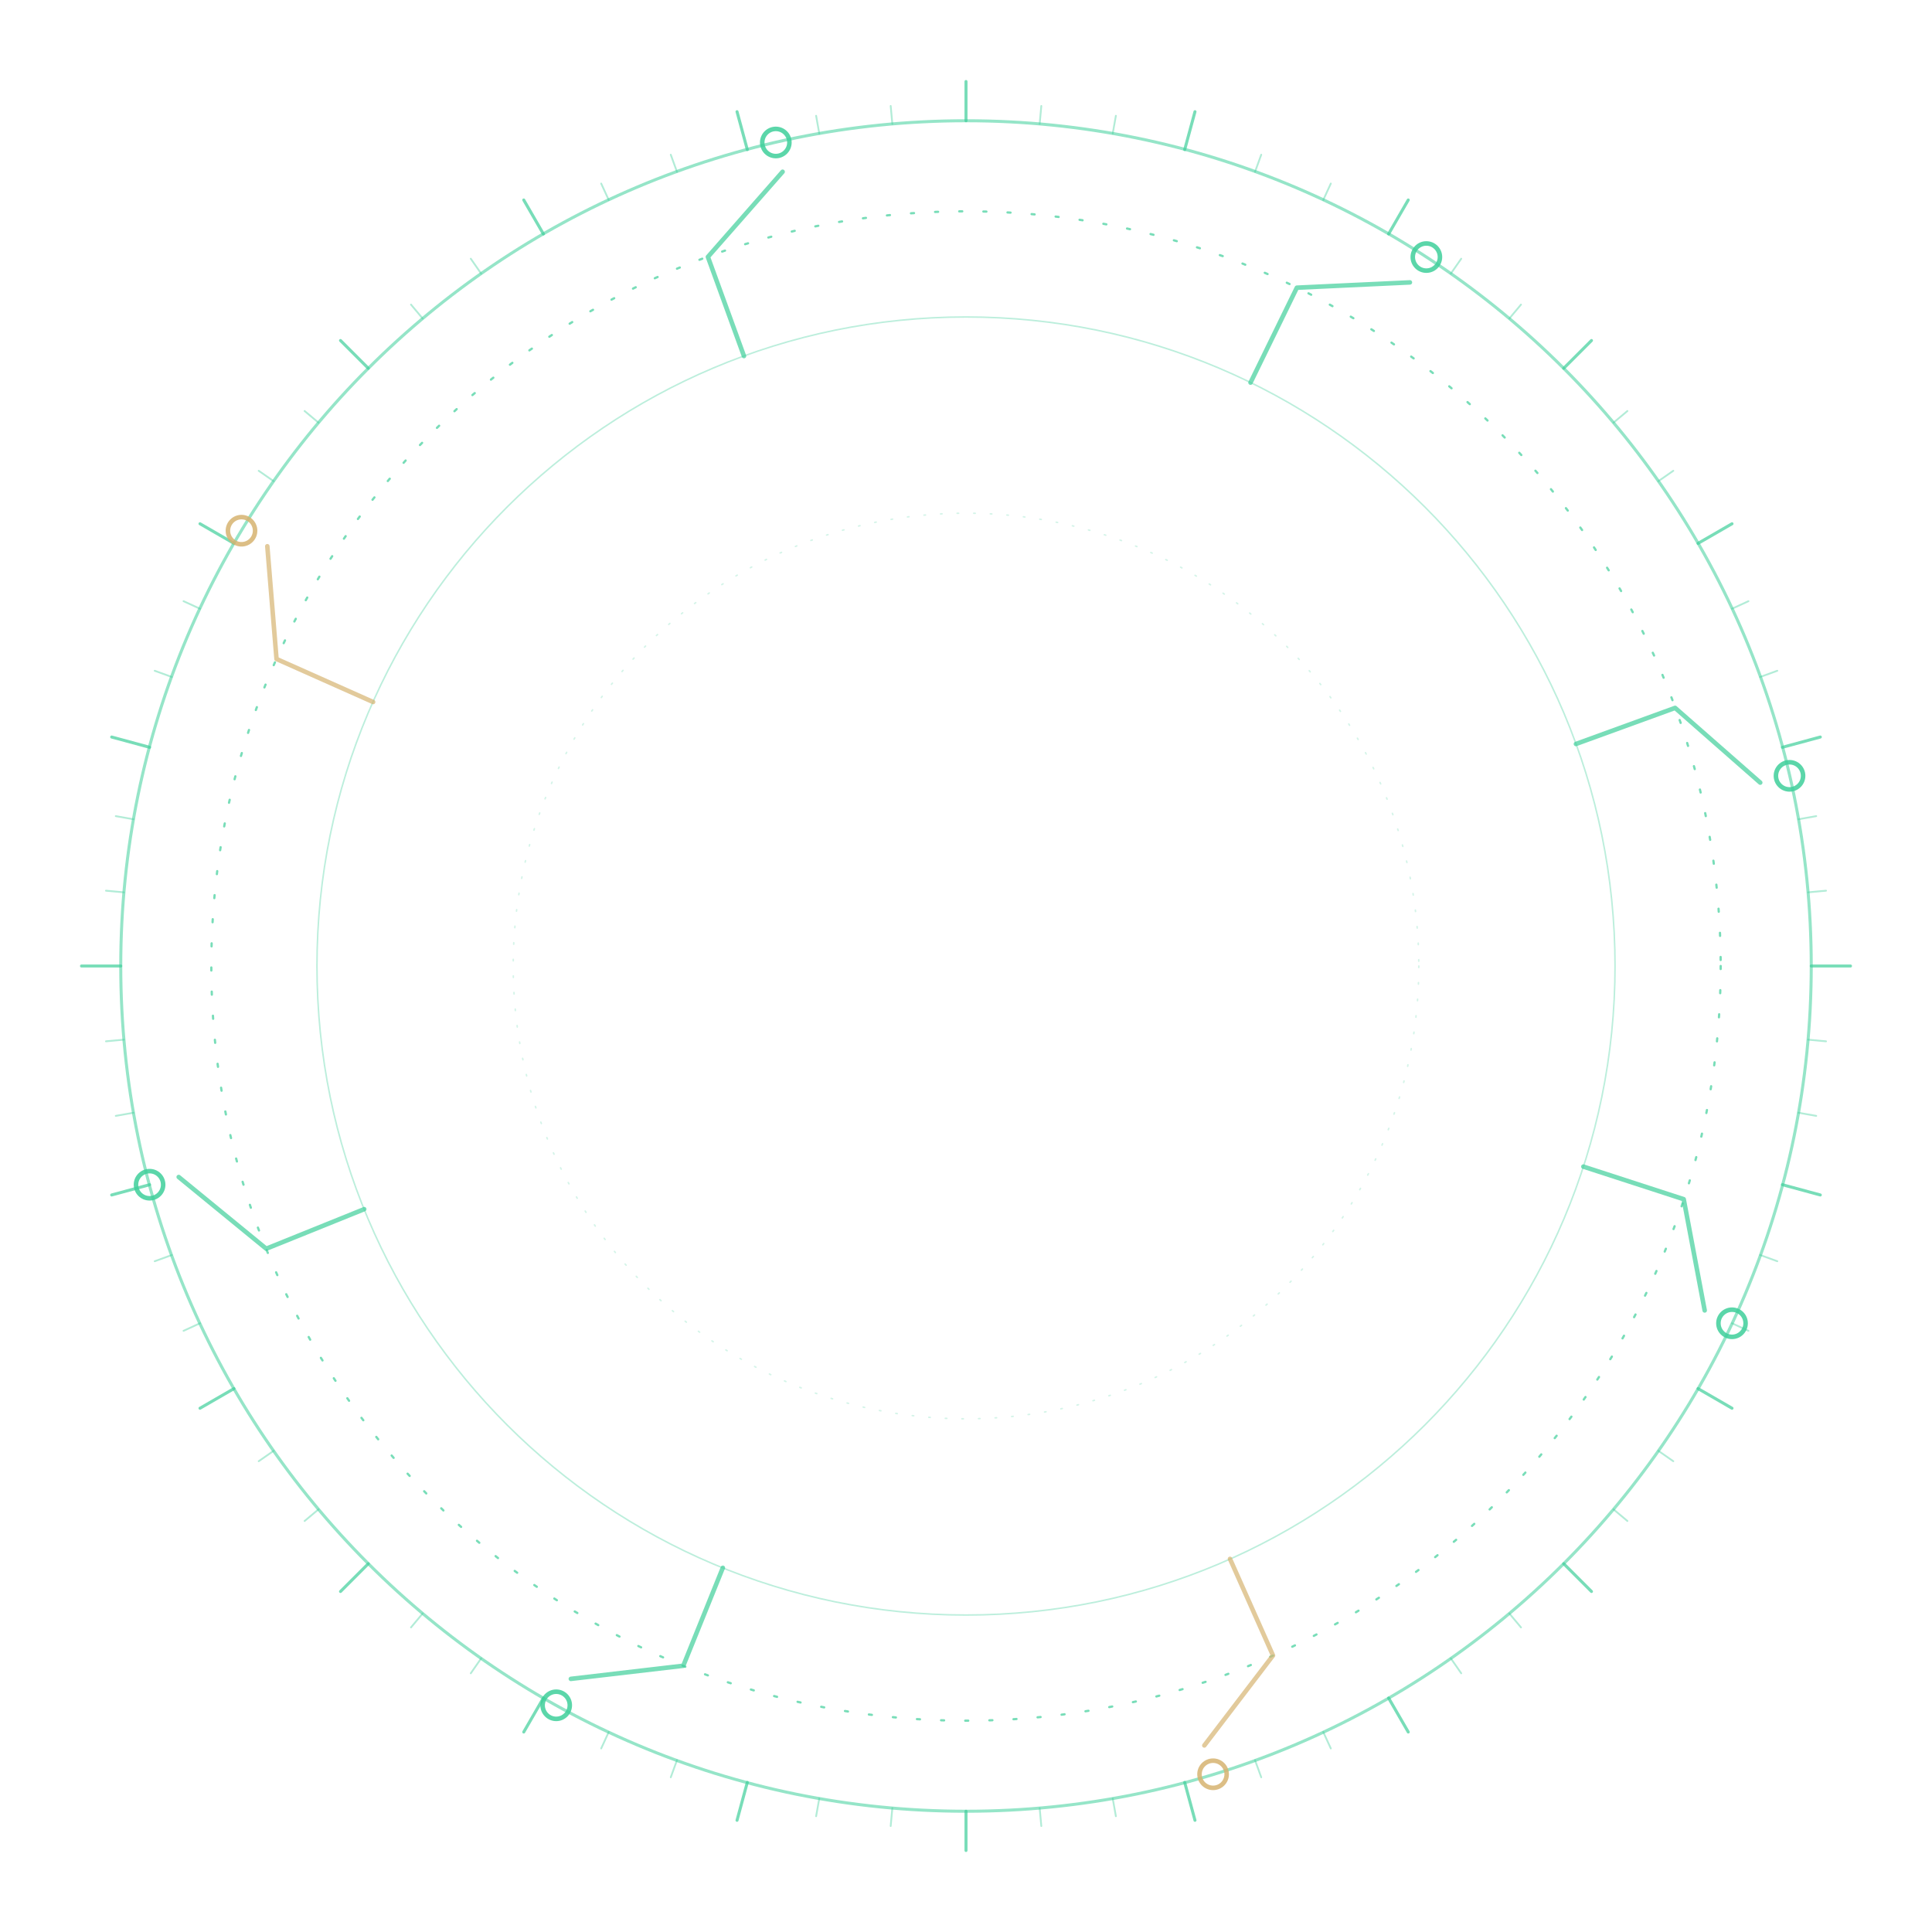
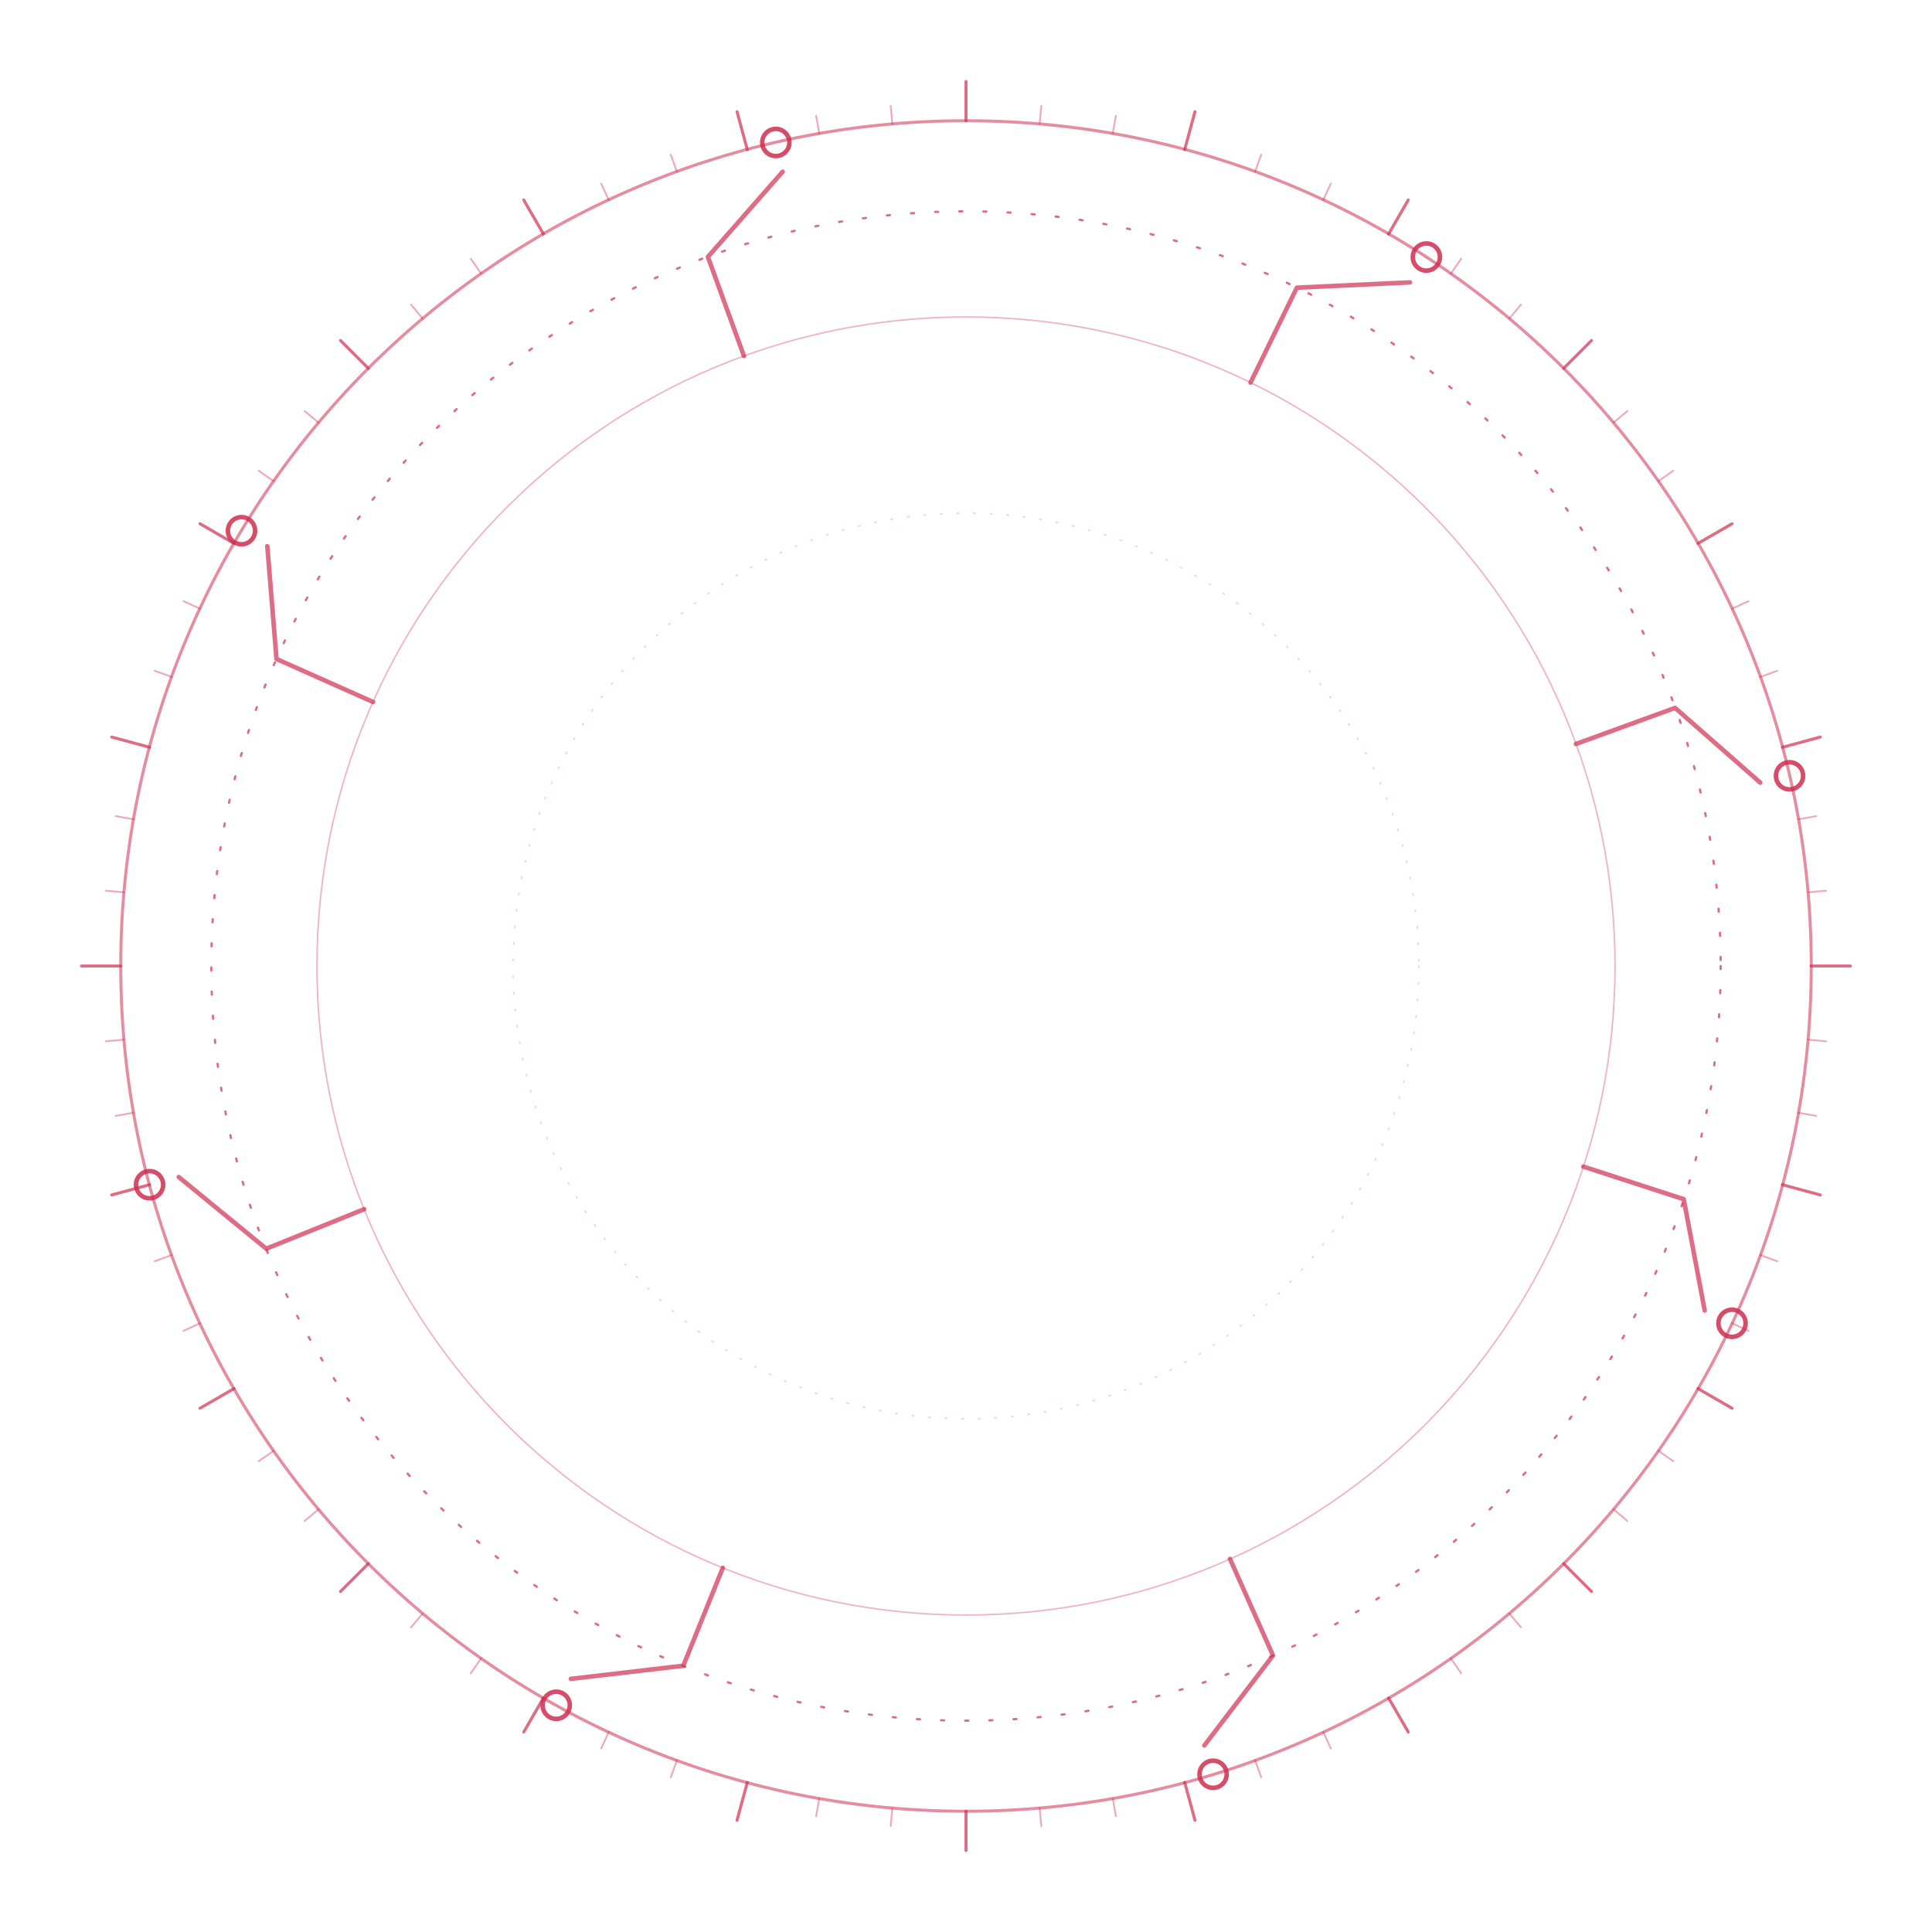
<svg xmlns="http://www.w3.org/2000/svg" viewBox="-640 -640 1280 1280" aria-hidden="true" fill="none" stroke-linecap="round" stroke-linejoin="round">
-   <circle r="560" stroke="#3ecf9a" stroke-width="2" opacity=".55" />
-   <circle r="500" stroke="#3ecf9a" stroke-width="1.5" stroke-dasharray="2 14" opacity=".7" />
-   <circle r="430" stroke="#3ecf9a" stroke-width="1" opacity=".35" />
-   <circle r="300" stroke="#3ecf9a" stroke-width="1" stroke-dasharray="1 10" opacity=".22" />
-   <path d="M560.0 0.0 L586.0 0.0" stroke="#3ecf9a" stroke-width="2" opacity="0.7" />
-   <path d="M557.9 48.8 L569.8 49.9" stroke="#3ecf9a" stroke-width="1.2" opacity="0.4" />
-   <path d="M551.5 97.2 L563.3 99.3" stroke="#3ecf9a" stroke-width="1.2" opacity="0.4" />
-   <path d="M540.9 144.9 L566.0 151.7" stroke="#3ecf9a" stroke-width="2" opacity="0.7" />
-   <path d="M526.2 191.5 L537.5 195.6" stroke="#3ecf9a" stroke-width="1.2" opacity="0.4" />
-   <path d="M507.5 236.7 L518.4 241.7" stroke="#3ecf9a" stroke-width="1.2" opacity="0.4" />
-   <path d="M485.0 280.0 L507.5 293.0" stroke="#3ecf9a" stroke-width="2" opacity="0.7" />
-   <path d="M458.7 321.2 L468.6 328.1" stroke="#3ecf9a" stroke-width="1.2" opacity="0.4" />
-   <path d="M429.0 360.0 L438.2 367.7" stroke="#3ecf9a" stroke-width="1.2" opacity="0.4" />
-   <path d="M396.0 396.0 L414.4 414.4" stroke="#3ecf9a" stroke-width="2" opacity="0.7" />
-   <path d="M360.0 429.0 L367.7 438.2" stroke="#3ecf9a" stroke-width="1.2" opacity="0.4" />
-   <path d="M321.2 458.7 L328.1 468.6" stroke="#3ecf9a" stroke-width="1.2" opacity="0.4" />
-   <path d="M280.0 485.0 L293.0 507.5" stroke="#3ecf9a" stroke-width="2" opacity="0.7" />
-   <path d="M236.7 507.5 L241.7 518.4" stroke="#3ecf9a" stroke-width="1.2" opacity="0.4" />
-   <path d="M191.5 526.2 L195.6 537.5" stroke="#3ecf9a" stroke-width="1.2" opacity="0.4" />
-   <path d="M144.9 540.9 L151.7 566.0" stroke="#3ecf9a" stroke-width="2" opacity="0.7" />
-   <path d="M97.2 551.5 L99.3 563.3" stroke="#3ecf9a" stroke-width="1.2" opacity="0.4" />
-   <path d="M48.8 557.9 L49.9 569.8" stroke="#3ecf9a" stroke-width="1.2" opacity="0.4" />
-   <path d="M0.0 560.0 L0.0 586.0" stroke="#3ecf9a" stroke-width="2" opacity="0.7" />
-   <path d="M-48.8 557.9 L-49.9 569.8" stroke="#3ecf9a" stroke-width="1.2" opacity="0.4" />
-   <path d="M-97.2 551.5 L-99.3 563.3" stroke="#3ecf9a" stroke-width="1.2" opacity="0.4" />
-   <path d="M-144.9 540.9 L-151.7 566.0" stroke="#3ecf9a" stroke-width="2" opacity="0.7" />
-   <path d="M-191.5 526.2 L-195.6 537.5" stroke="#3ecf9a" stroke-width="1.2" opacity="0.4" />
-   <path d="M-236.7 507.5 L-241.7 518.4" stroke="#3ecf9a" stroke-width="1.2" opacity="0.4" />
-   <path d="M-280.0 485.0 L-293.0 507.5" stroke="#3ecf9a" stroke-width="2" opacity="0.7" />
-   <path d="M-321.2 458.7 L-328.1 468.6" stroke="#3ecf9a" stroke-width="1.2" opacity="0.4" />
-   <path d="M-360.0 429.0 L-367.7 438.2" stroke="#3ecf9a" stroke-width="1.2" opacity="0.4" />
-   <path d="M-396.0 396.0 L-414.4 414.4" stroke="#3ecf9a" stroke-width="2" opacity="0.7" />
-   <path d="M-429.0 360.0 L-438.2 367.7" stroke="#3ecf9a" stroke-width="1.2" opacity="0.4" />
-   <path d="M-458.7 321.2 L-468.6 328.1" stroke="#3ecf9a" stroke-width="1.2" opacity="0.4" />
-   <path d="M-485.0 280.0 L-507.5 293.0" stroke="#3ecf9a" stroke-width="2" opacity="0.7" />
-   <path d="M-507.5 236.7 L-518.4 241.7" stroke="#3ecf9a" stroke-width="1.2" opacity="0.4" />
-   <path d="M-526.2 191.5 L-537.5 195.6" stroke="#3ecf9a" stroke-width="1.2" opacity="0.4" />
-   <path d="M-540.9 144.9 L-566.0 151.7" stroke="#3ecf9a" stroke-width="2" opacity="0.7" />
-   <path d="M-551.5 97.2 L-563.3 99.3" stroke="#3ecf9a" stroke-width="1.2" opacity="0.4" />
-   <path d="M-557.9 48.8 L-569.8 49.9" stroke="#3ecf9a" stroke-width="1.2" opacity="0.4" />
-   <path d="M-560.0 0.0 L-586.0 0.0" stroke="#3ecf9a" stroke-width="2" opacity="0.7" />
-   <path d="M-557.9 -48.8 L-569.8 -49.9" stroke="#3ecf9a" stroke-width="1.2" opacity="0.4" />
-   <path d="M-551.5 -97.2 L-563.3 -99.3" stroke="#3ecf9a" stroke-width="1.2" opacity="0.4" />
-   <path d="M-540.9 -144.9 L-566.0 -151.7" stroke="#3ecf9a" stroke-width="2" opacity="0.7" />
-   <path d="M-526.2 -191.5 L-537.5 -195.6" stroke="#3ecf9a" stroke-width="1.2" opacity="0.4" />
-   <path d="M-507.5 -236.7 L-518.4 -241.7" stroke="#3ecf9a" stroke-width="1.2" opacity="0.4" />
-   <path d="M-485.0 -280.0 L-507.5 -293.0" stroke="#3ecf9a" stroke-width="2" opacity="0.7" />
-   <path d="M-458.7 -321.2 L-468.6 -328.1" stroke="#3ecf9a" stroke-width="1.2" opacity="0.4" />
-   <path d="M-429.0 -360.0 L-438.2 -367.7" stroke="#3ecf9a" stroke-width="1.2" opacity="0.4" />
-   <path d="M-396.0 -396.0 L-414.4 -414.4" stroke="#3ecf9a" stroke-width="2" opacity="0.7" />
-   <path d="M-360.0 -429.0 L-367.7 -438.2" stroke="#3ecf9a" stroke-width="1.2" opacity="0.4" />
-   <path d="M-321.2 -458.7 L-328.1 -468.6" stroke="#3ecf9a" stroke-width="1.2" opacity="0.4" />
-   <path d="M-280.0 -485.0 L-293.0 -507.5" stroke="#3ecf9a" stroke-width="2" opacity="0.7" />
-   <path d="M-236.7 -507.5 L-241.7 -518.4" stroke="#3ecf9a" stroke-width="1.2" opacity="0.4" />
-   <path d="M-191.5 -526.2 L-195.6 -537.5" stroke="#3ecf9a" stroke-width="1.2" opacity="0.4" />
-   <path d="M-144.9 -540.9 L-151.7 -566.0" stroke="#3ecf9a" stroke-width="2" opacity="0.7" />
-   <path d="M-97.2 -551.5 L-99.3 -563.3" stroke="#3ecf9a" stroke-width="1.2" opacity="0.4" />
-   <path d="M-48.8 -557.9 L-49.9 -569.8" stroke="#3ecf9a" stroke-width="1.2" opacity="0.4" />
-   <path d="M-0.0 -560.0 L-0.0 -586.0" stroke="#3ecf9a" stroke-width="2" opacity="0.7" />
-   <path d="M48.8 -557.9 L49.9 -569.8" stroke="#3ecf9a" stroke-width="1.2" opacity="0.4" />
-   <path d="M97.2 -551.5 L99.3 -563.3" stroke="#3ecf9a" stroke-width="1.2" opacity="0.4" />
-   <path d="M144.9 -540.9 L151.7 -566.0" stroke="#3ecf9a" stroke-width="2" opacity="0.7" />
-   <path d="M191.5 -526.2 L195.6 -537.5" stroke="#3ecf9a" stroke-width="1.2" opacity="0.4" />
-   <path d="M236.7 -507.5 L241.7 -518.4" stroke="#3ecf9a" stroke-width="1.2" opacity="0.4" />
-   <path d="M280.0 -485.0 L293.0 -507.5" stroke="#3ecf9a" stroke-width="2" opacity="0.7" />
-   <path d="M321.2 -458.7 L328.1 -468.6" stroke="#3ecf9a" stroke-width="1.2" opacity="0.4" />
-   <path d="M360.0 -429.0 L367.7 -438.2" stroke="#3ecf9a" stroke-width="1.2" opacity="0.4" />
-   <path d="M396.0 -396.0 L414.4 -414.4" stroke="#3ecf9a" stroke-width="2" opacity="0.7" />
-   <path d="M429.0 -360.0 L438.2 -367.7" stroke="#3ecf9a" stroke-width="1.2" opacity="0.4" />
-   <path d="M458.7 -321.2 L468.6 -328.1" stroke="#3ecf9a" stroke-width="1.2" opacity="0.4" />
-   <path d="M485.0 -280.0 L507.5 -293.0" stroke="#3ecf9a" stroke-width="2" opacity="0.7" />
-   <path d="M507.5 -236.7 L518.4 -241.7" stroke="#3ecf9a" stroke-width="1.2" opacity="0.4" />
-   <path d="M526.2 -191.5 L537.5 -195.6" stroke="#3ecf9a" stroke-width="1.2" opacity="0.4" />
-   <path d="M540.9 -144.9 L566.0 -151.7" stroke="#3ecf9a" stroke-width="2" opacity="0.7" />
-   <path d="M551.5 -97.2 L563.3 -99.3" stroke="#3ecf9a" stroke-width="1.2" opacity="0.4" />
-   <path d="M557.9 -48.8 L569.8 -49.9" stroke="#3ecf9a" stroke-width="1.2" opacity="0.4" />
-   <path d="M409.0 132.9 L475.5 154.5 L489.4 228.2" stroke="#3ecf9a" stroke-width="3" opacity=".7" />
-   <circle cx="507.5" cy="236.7" r="9" stroke="#3ecf9a" stroke-width="3" opacity=".85" />
-   <path d="M174.9 392.8 L203.4 456.8 L157.9 516.4" stroke="#d6b370" stroke-width="3" opacity=".7" />
-   <circle cx="163.7" cy="535.5" r="9" stroke="#d6b370" stroke-width="3" opacity=".85" />
-   <path d="M-161.1 398.7 L-187.3 463.6 L-261.8 472.3" stroke="#3ecf9a" stroke-width="3" opacity=".7" />
-   <circle cx="-271.5" cy="489.8" r="9" stroke="#3ecf9a" stroke-width="3" opacity=".85" />
-   <path d="M-398.7 161.1 L-463.6 187.3 L-521.6 139.8" stroke="#3ecf9a" stroke-width="3" opacity=".7" />
-   <circle cx="-540.9" cy="144.9" r="9" stroke="#3ecf9a" stroke-width="3" opacity=".85" />
-   <path d="M-392.8 -174.9 L-456.8 -203.4 L-462.9 -278.1" stroke="#d6b370" stroke-width="3" opacity=".7" />
-   <circle cx="-480.0" cy="-288.4" r="9" stroke="#d6b370" stroke-width="3" opacity=".85" />
-   <path d="M-147.1 -404.1 L-171.0 -469.8 L-121.5 -526.2" stroke="#3ecf9a" stroke-width="3" opacity=".7" />
-   <circle cx="-126.0" cy="-545.6" r="9" stroke="#3ecf9a" stroke-width="3" opacity=".85" />
-   <path d="M188.5 -386.5 L219.2 -449.4 L294.1 -452.9" stroke="#3ecf9a" stroke-width="3" opacity=".7" />
-   <circle cx="305.0" cy="-469.7" r="9" stroke="#3ecf9a" stroke-width="3" opacity=".85" />
-   <path d="M404.1 -147.1 L469.8 -171.0 L526.2 -121.5" stroke="#3ecf9a" stroke-width="3" opacity=".7" />
-   <circle cx="545.6" cy="-126.0" r="9" stroke="#3ecf9a" stroke-width="3" opacity=".85" />
+   <circle r="560" stroke="#cf2e50" stroke-width="2" opacity=".55" />
+   <circle r="500" stroke="#cf2e50" stroke-width="1.5" stroke-dasharray="2 14" opacity=".7" />
+   <circle r="430" stroke="#cf2e50" stroke-width="1" opacity=".35" />
+   <circle r="300" stroke="#cf2e50" stroke-width="1" stroke-dasharray="1 10" opacity=".22" />
+   <path d="M560.0 0.0 L586.0 0.0" stroke="#cf2e50" stroke-width="2" opacity="0.7" />
+   <path d="M557.9 48.8 L569.8 49.9" stroke="#cf2e50" stroke-width="1.2" opacity="0.4" />
+   <path d="M551.5 97.2 L563.3 99.3" stroke="#cf2e50" stroke-width="1.2" opacity="0.4" />
+   <path d="M540.9 144.9 L566.0 151.7" stroke="#cf2e50" stroke-width="2" opacity="0.7" />
+   <path d="M526.2 191.5 L537.5 195.6" stroke="#cf2e50" stroke-width="1.2" opacity="0.4" />
+   <path d="M507.5 236.7 L518.4 241.7" stroke="#cf2e50" stroke-width="1.2" opacity="0.4" />
+   <path d="M485.0 280.0 L507.5 293.0" stroke="#cf2e50" stroke-width="2" opacity="0.7" />
+   <path d="M458.7 321.2 L468.6 328.1" stroke="#cf2e50" stroke-width="1.2" opacity="0.4" />
+   <path d="M429.0 360.0 L438.2 367.7" stroke="#cf2e50" stroke-width="1.2" opacity="0.4" />
+   <path d="M396.0 396.0 L414.4 414.4" stroke="#cf2e50" stroke-width="2" opacity="0.7" />
+   <path d="M360.0 429.0 L367.7 438.2" stroke="#cf2e50" stroke-width="1.2" opacity="0.4" />
+   <path d="M321.2 458.7 L328.1 468.6" stroke="#cf2e50" stroke-width="1.2" opacity="0.4" />
+   <path d="M280.0 485.0 L293.0 507.5" stroke="#cf2e50" stroke-width="2" opacity="0.7" />
+   <path d="M236.7 507.5 L241.7 518.4" stroke="#cf2e50" stroke-width="1.2" opacity="0.4" />
+   <path d="M191.5 526.2 L195.6 537.5" stroke="#cf2e50" stroke-width="1.2" opacity="0.4" />
+   <path d="M144.9 540.9 L151.7 566.0" stroke="#cf2e50" stroke-width="2" opacity="0.7" />
+   <path d="M97.2 551.5 L99.3 563.3" stroke="#cf2e50" stroke-width="1.2" opacity="0.4" />
+   <path d="M48.8 557.9 L49.9 569.8" stroke="#cf2e50" stroke-width="1.2" opacity="0.4" />
+   <path d="M0.0 560.0 L0.0 586.0" stroke="#cf2e50" stroke-width="2" opacity="0.7" />
+   <path d="M-48.8 557.9 L-49.9 569.8" stroke="#cf2e50" stroke-width="1.2" opacity="0.4" />
+   <path d="M-97.2 551.5 L-99.3 563.3" stroke="#cf2e50" stroke-width="1.2" opacity="0.4" />
+   <path d="M-144.9 540.9 L-151.7 566.0" stroke="#cf2e50" stroke-width="2" opacity="0.7" />
+   <path d="M-191.5 526.2 L-195.6 537.5" stroke="#cf2e50" stroke-width="1.2" opacity="0.4" />
+   <path d="M-236.7 507.5 L-241.7 518.4" stroke="#cf2e50" stroke-width="1.2" opacity="0.4" />
+   <path d="M-280.0 485.0 L-293.0 507.5" stroke="#cf2e50" stroke-width="2" opacity="0.7" />
+   <path d="M-321.2 458.7 L-328.1 468.6" stroke="#cf2e50" stroke-width="1.2" opacity="0.4" />
+   <path d="M-360.0 429.0 L-367.7 438.2" stroke="#cf2e50" stroke-width="1.2" opacity="0.4" />
+   <path d="M-396.0 396.0 L-414.4 414.4" stroke="#cf2e50" stroke-width="2" opacity="0.7" />
+   <path d="M-429.0 360.0 L-438.2 367.7" stroke="#cf2e50" stroke-width="1.2" opacity="0.4" />
+   <path d="M-458.7 321.2 L-468.6 328.1" stroke="#cf2e50" stroke-width="1.2" opacity="0.4" />
+   <path d="M-485.0 280.0 L-507.5 293.0" stroke="#cf2e50" stroke-width="2" opacity="0.7" />
+   <path d="M-507.5 236.7 L-518.4 241.7" stroke="#cf2e50" stroke-width="1.2" opacity="0.4" />
+   <path d="M-526.2 191.5 L-537.5 195.6" stroke="#cf2e50" stroke-width="1.2" opacity="0.4" />
+   <path d="M-540.9 144.9 L-566.0 151.7" stroke="#cf2e50" stroke-width="2" opacity="0.7" />
+   <path d="M-551.5 97.2 L-563.3 99.3" stroke="#cf2e50" stroke-width="1.2" opacity="0.4" />
+   <path d="M-557.9 48.8 L-569.8 49.9" stroke="#cf2e50" stroke-width="1.2" opacity="0.4" />
+   <path d="M-560.0 0.0 L-586.0 0.0" stroke="#cf2e50" stroke-width="2" opacity="0.7" />
+   <path d="M-557.9 -48.8 L-569.8 -49.9" stroke="#cf2e50" stroke-width="1.2" opacity="0.4" />
+   <path d="M-551.5 -97.2 L-563.3 -99.3" stroke="#cf2e50" stroke-width="1.2" opacity="0.4" />
+   <path d="M-540.9 -144.9 L-566.0 -151.7" stroke="#cf2e50" stroke-width="2" opacity="0.7" />
+   <path d="M-526.2 -191.5 L-537.5 -195.6" stroke="#cf2e50" stroke-width="1.2" opacity="0.4" />
+   <path d="M-507.5 -236.7 L-518.4 -241.7" stroke="#cf2e50" stroke-width="1.2" opacity="0.4" />
+   <path d="M-485.0 -280.0 L-507.5 -293.0" stroke="#cf2e50" stroke-width="2" opacity="0.7" />
+   <path d="M-458.7 -321.2 L-468.6 -328.1" stroke="#cf2e50" stroke-width="1.2" opacity="0.4" />
+   <path d="M-429.0 -360.0 L-438.2 -367.7" stroke="#cf2e50" stroke-width="1.2" opacity="0.4" />
+   <path d="M-396.0 -396.0 L-414.4 -414.4" stroke="#cf2e50" stroke-width="2" opacity="0.7" />
+   <path d="M-360.0 -429.0 L-367.7 -438.2" stroke="#cf2e50" stroke-width="1.2" opacity="0.4" />
+   <path d="M-321.2 -458.7 L-328.1 -468.6" stroke="#cf2e50" stroke-width="1.2" opacity="0.4" />
+   <path d="M-280.0 -485.0 L-293.0 -507.5" stroke="#cf2e50" stroke-width="2" opacity="0.7" />
+   <path d="M-236.7 -507.5 L-241.7 -518.4" stroke="#cf2e50" stroke-width="1.2" opacity="0.4" />
+   <path d="M-191.5 -526.2 L-195.6 -537.5" stroke="#cf2e50" stroke-width="1.2" opacity="0.4" />
+   <path d="M-144.9 -540.9 L-151.7 -566.0" stroke="#cf2e50" stroke-width="2" opacity="0.7" />
+   <path d="M-97.2 -551.5 L-99.3 -563.3" stroke="#cf2e50" stroke-width="1.2" opacity="0.4" />
+   <path d="M-48.8 -557.9 L-49.9 -569.8" stroke="#cf2e50" stroke-width="1.2" opacity="0.4" />
+   <path d="M-0.0 -560.0 L-0.0 -586.0" stroke="#cf2e50" stroke-width="2" opacity="0.7" />
+   <path d="M48.8 -557.9 L49.9 -569.8" stroke="#cf2e50" stroke-width="1.2" opacity="0.4" />
+   <path d="M97.2 -551.5 L99.3 -563.3" stroke="#cf2e50" stroke-width="1.2" opacity="0.4" />
+   <path d="M144.9 -540.9 L151.7 -566.0" stroke="#cf2e50" stroke-width="2" opacity="0.7" />
+   <path d="M191.5 -526.2 L195.6 -537.5" stroke="#cf2e50" stroke-width="1.2" opacity="0.4" />
+   <path d="M236.7 -507.5 L241.7 -518.4" stroke="#cf2e50" stroke-width="1.2" opacity="0.4" />
+   <path d="M280.0 -485.0 L293.0 -507.5" stroke="#cf2e50" stroke-width="2" opacity="0.7" />
+   <path d="M321.2 -458.7 L328.1 -468.6" stroke="#cf2e50" stroke-width="1.2" opacity="0.4" />
+   <path d="M360.0 -429.0 L367.7 -438.2" stroke="#cf2e50" stroke-width="1.2" opacity="0.4" />
+   <path d="M396.0 -396.0 L414.4 -414.4" stroke="#cf2e50" stroke-width="2" opacity="0.7" />
+   <path d="M429.0 -360.0 L438.2 -367.7" stroke="#cf2e50" stroke-width="1.2" opacity="0.4" />
+   <path d="M458.7 -321.2 L468.6 -328.1" stroke="#cf2e50" stroke-width="1.2" opacity="0.4" />
+   <path d="M485.0 -280.0 L507.5 -293.0" stroke="#cf2e50" stroke-width="2" opacity="0.7" />
+   <path d="M507.5 -236.7 L518.4 -241.7" stroke="#cf2e50" stroke-width="1.2" opacity="0.4" />
+   <path d="M526.2 -191.5 L537.5 -195.6" stroke="#cf2e50" stroke-width="1.2" opacity="0.4" />
+   <path d="M540.9 -144.9 L566.0 -151.7" stroke="#cf2e50" stroke-width="2" opacity="0.7" />
+   <path d="M551.5 -97.2 L563.3 -99.3" stroke="#cf2e50" stroke-width="1.2" opacity="0.4" />
+   <path d="M557.9 -48.8 L569.8 -49.9" stroke="#cf2e50" stroke-width="1.2" opacity="0.4" />
+   <path d="M409.0 132.9 L475.5 154.5 L489.4 228.2" stroke="#cf2e50" stroke-width="3" opacity=".7" />
+   <circle cx="507.5" cy="236.7" r="9" stroke="#cf2e50" stroke-width="3" opacity=".85" />
+   <path d="M174.9 392.8 L203.4 456.8 L157.9 516.4" stroke="#cf2e50" stroke-width="3" opacity=".7" />
+   <circle cx="163.7" cy="535.5" r="9" stroke="#cf2e50" stroke-width="3" opacity=".85" />
+   <path d="M-161.1 398.7 L-187.3 463.6 L-261.8 472.3" stroke="#cf2e50" stroke-width="3" opacity=".7" />
+   <circle cx="-271.5" cy="489.8" r="9" stroke="#cf2e50" stroke-width="3" opacity=".85" />
+   <path d="M-398.7 161.1 L-463.6 187.3 L-521.6 139.8" stroke="#cf2e50" stroke-width="3" opacity=".7" />
+   <circle cx="-540.9" cy="144.9" r="9" stroke="#cf2e50" stroke-width="3" opacity=".85" />
+   <path d="M-392.8 -174.9 L-456.8 -203.4 L-462.9 -278.1" stroke="#cf2e50" stroke-width="3" opacity=".7" />
+   <circle cx="-480.0" cy="-288.4" r="9" stroke="#cf2e50" stroke-width="3" opacity=".85" />
+   <path d="M-147.1 -404.1 L-171.0 -469.8 L-121.5 -526.2" stroke="#cf2e50" stroke-width="3" opacity=".7" />
+   <circle cx="-126.0" cy="-545.6" r="9" stroke="#cf2e50" stroke-width="3" opacity=".85" />
+   <path d="M188.5 -386.5 L219.2 -449.4 L294.1 -452.9" stroke="#cf2e50" stroke-width="3" opacity=".7" />
+   <circle cx="305.0" cy="-469.7" r="9" stroke="#cf2e50" stroke-width="3" opacity=".85" />
+   <path d="M404.1 -147.1 L469.8 -171.0 L526.2 -121.5" stroke="#cf2e50" stroke-width="3" opacity=".7" />
+   <circle cx="545.6" cy="-126.0" r="9" stroke="#cf2e50" stroke-width="3" opacity=".85" />
</svg>
